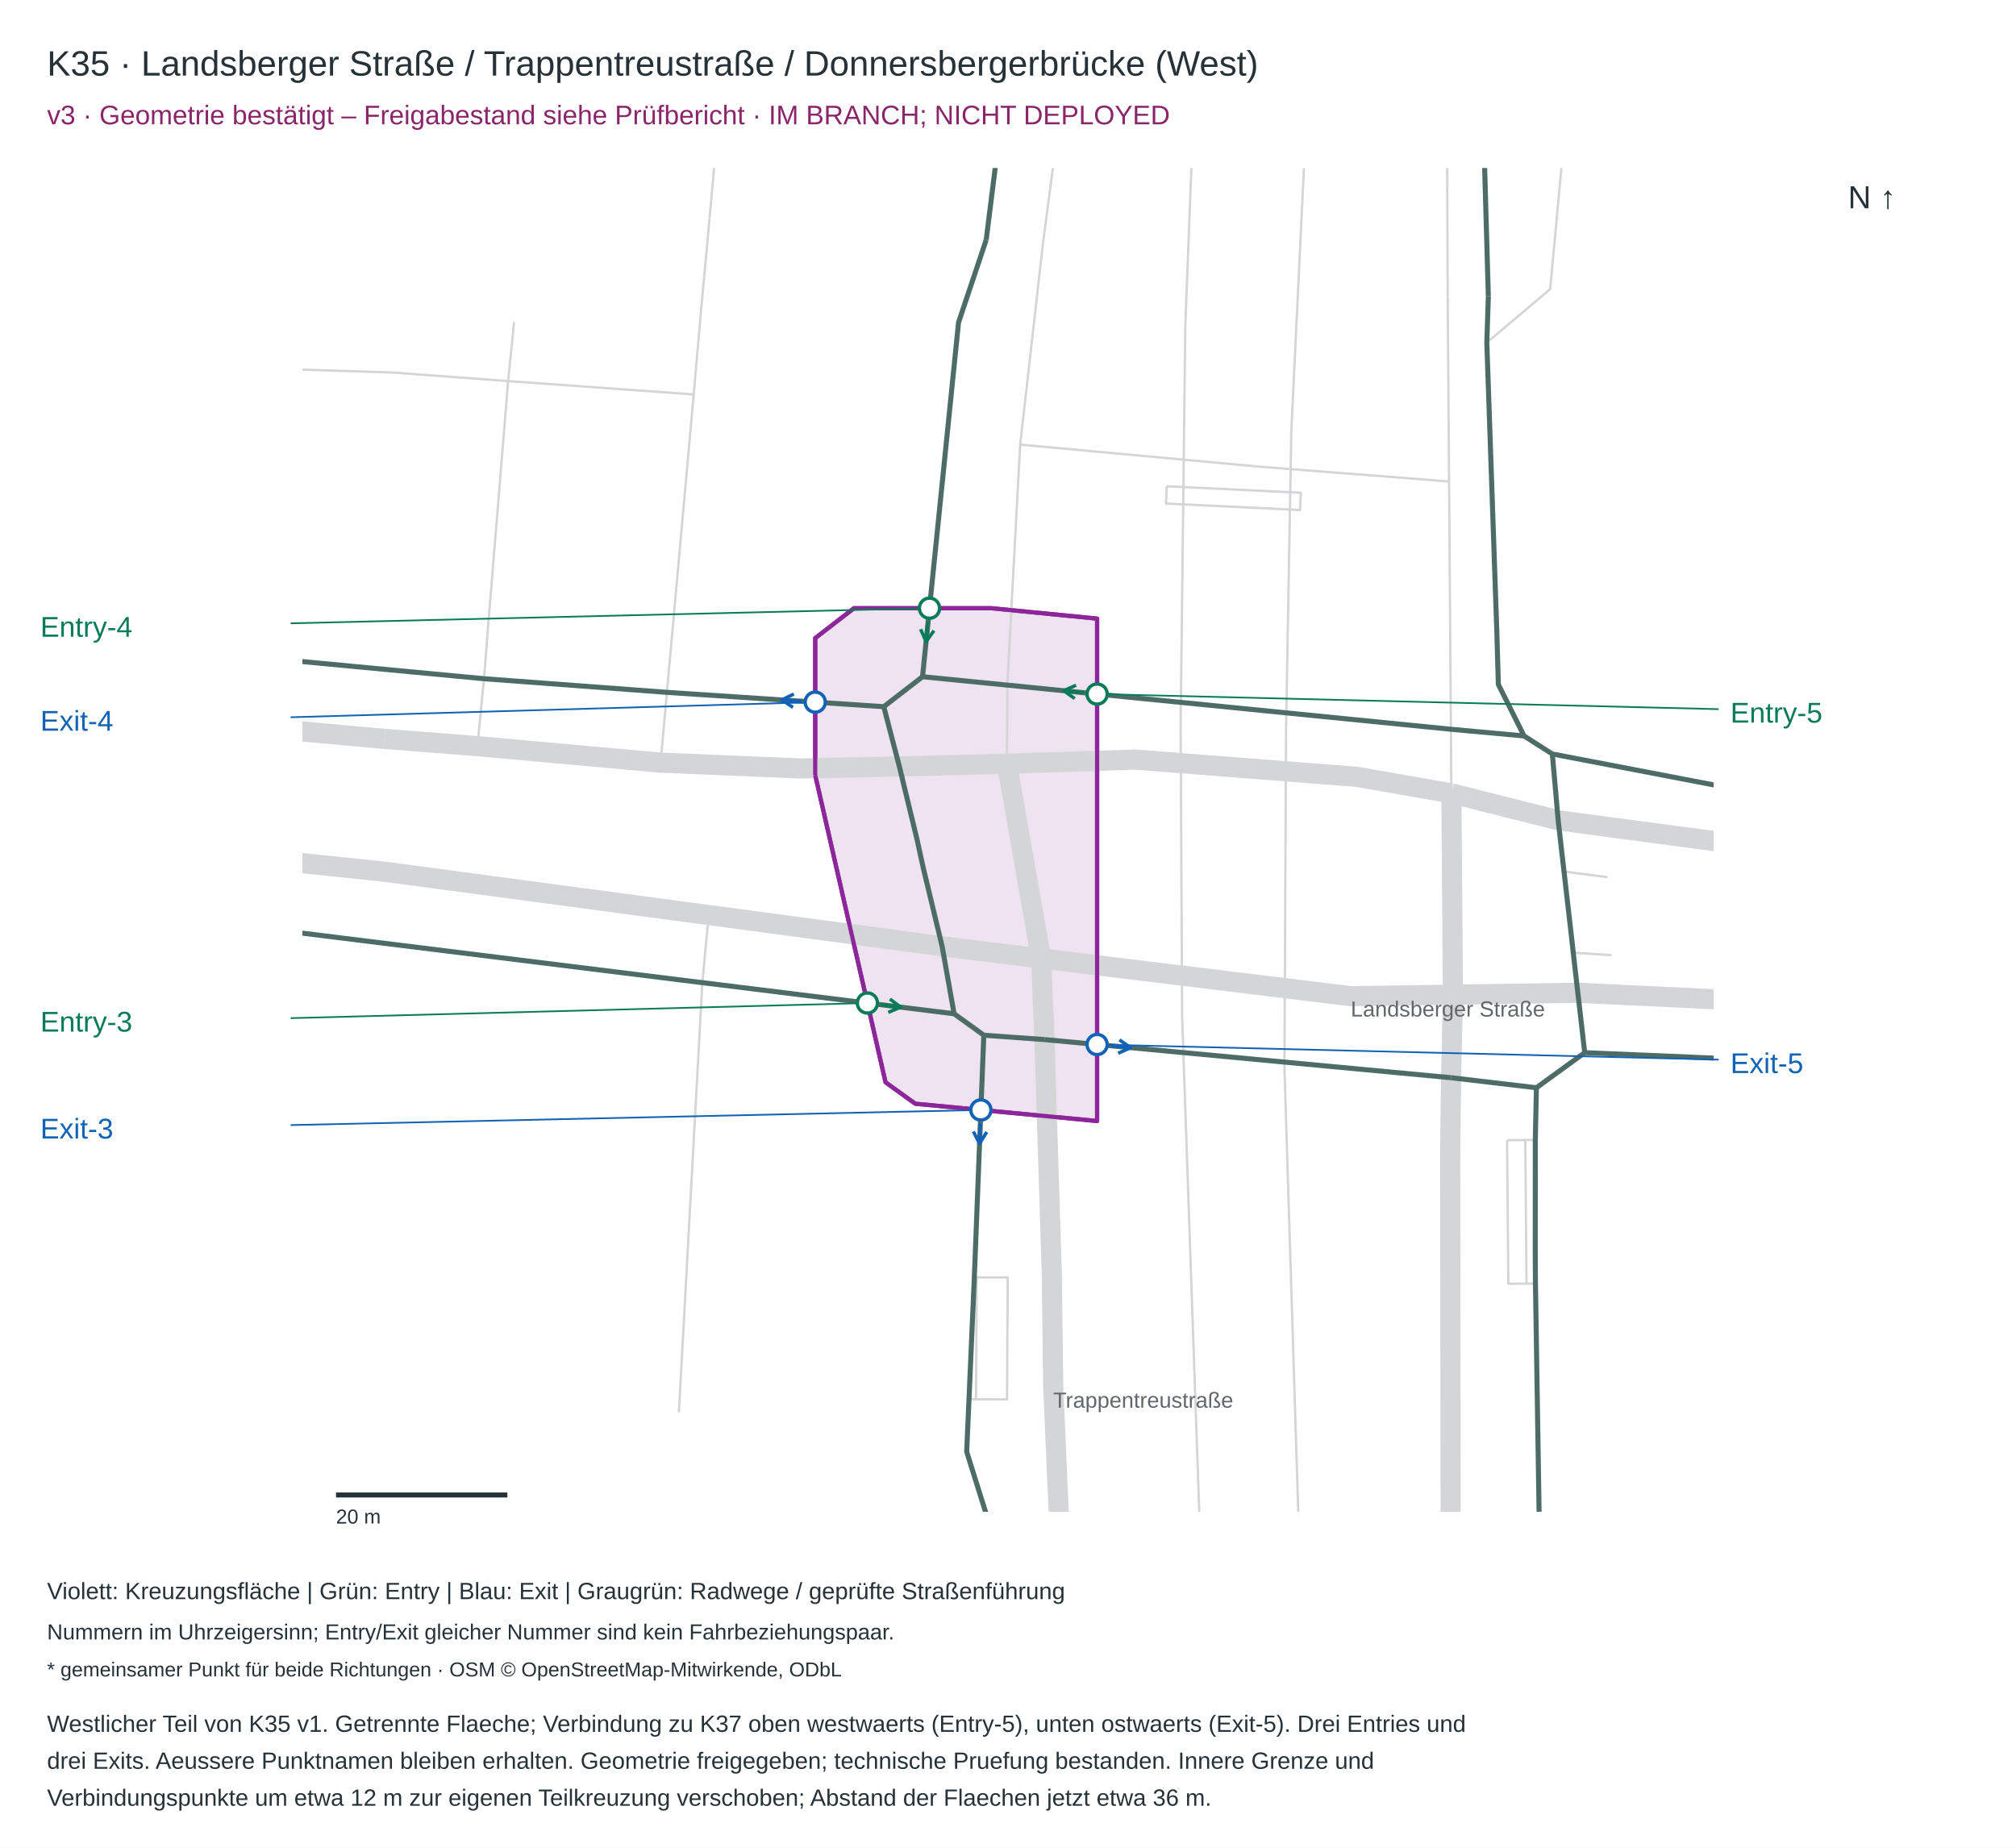
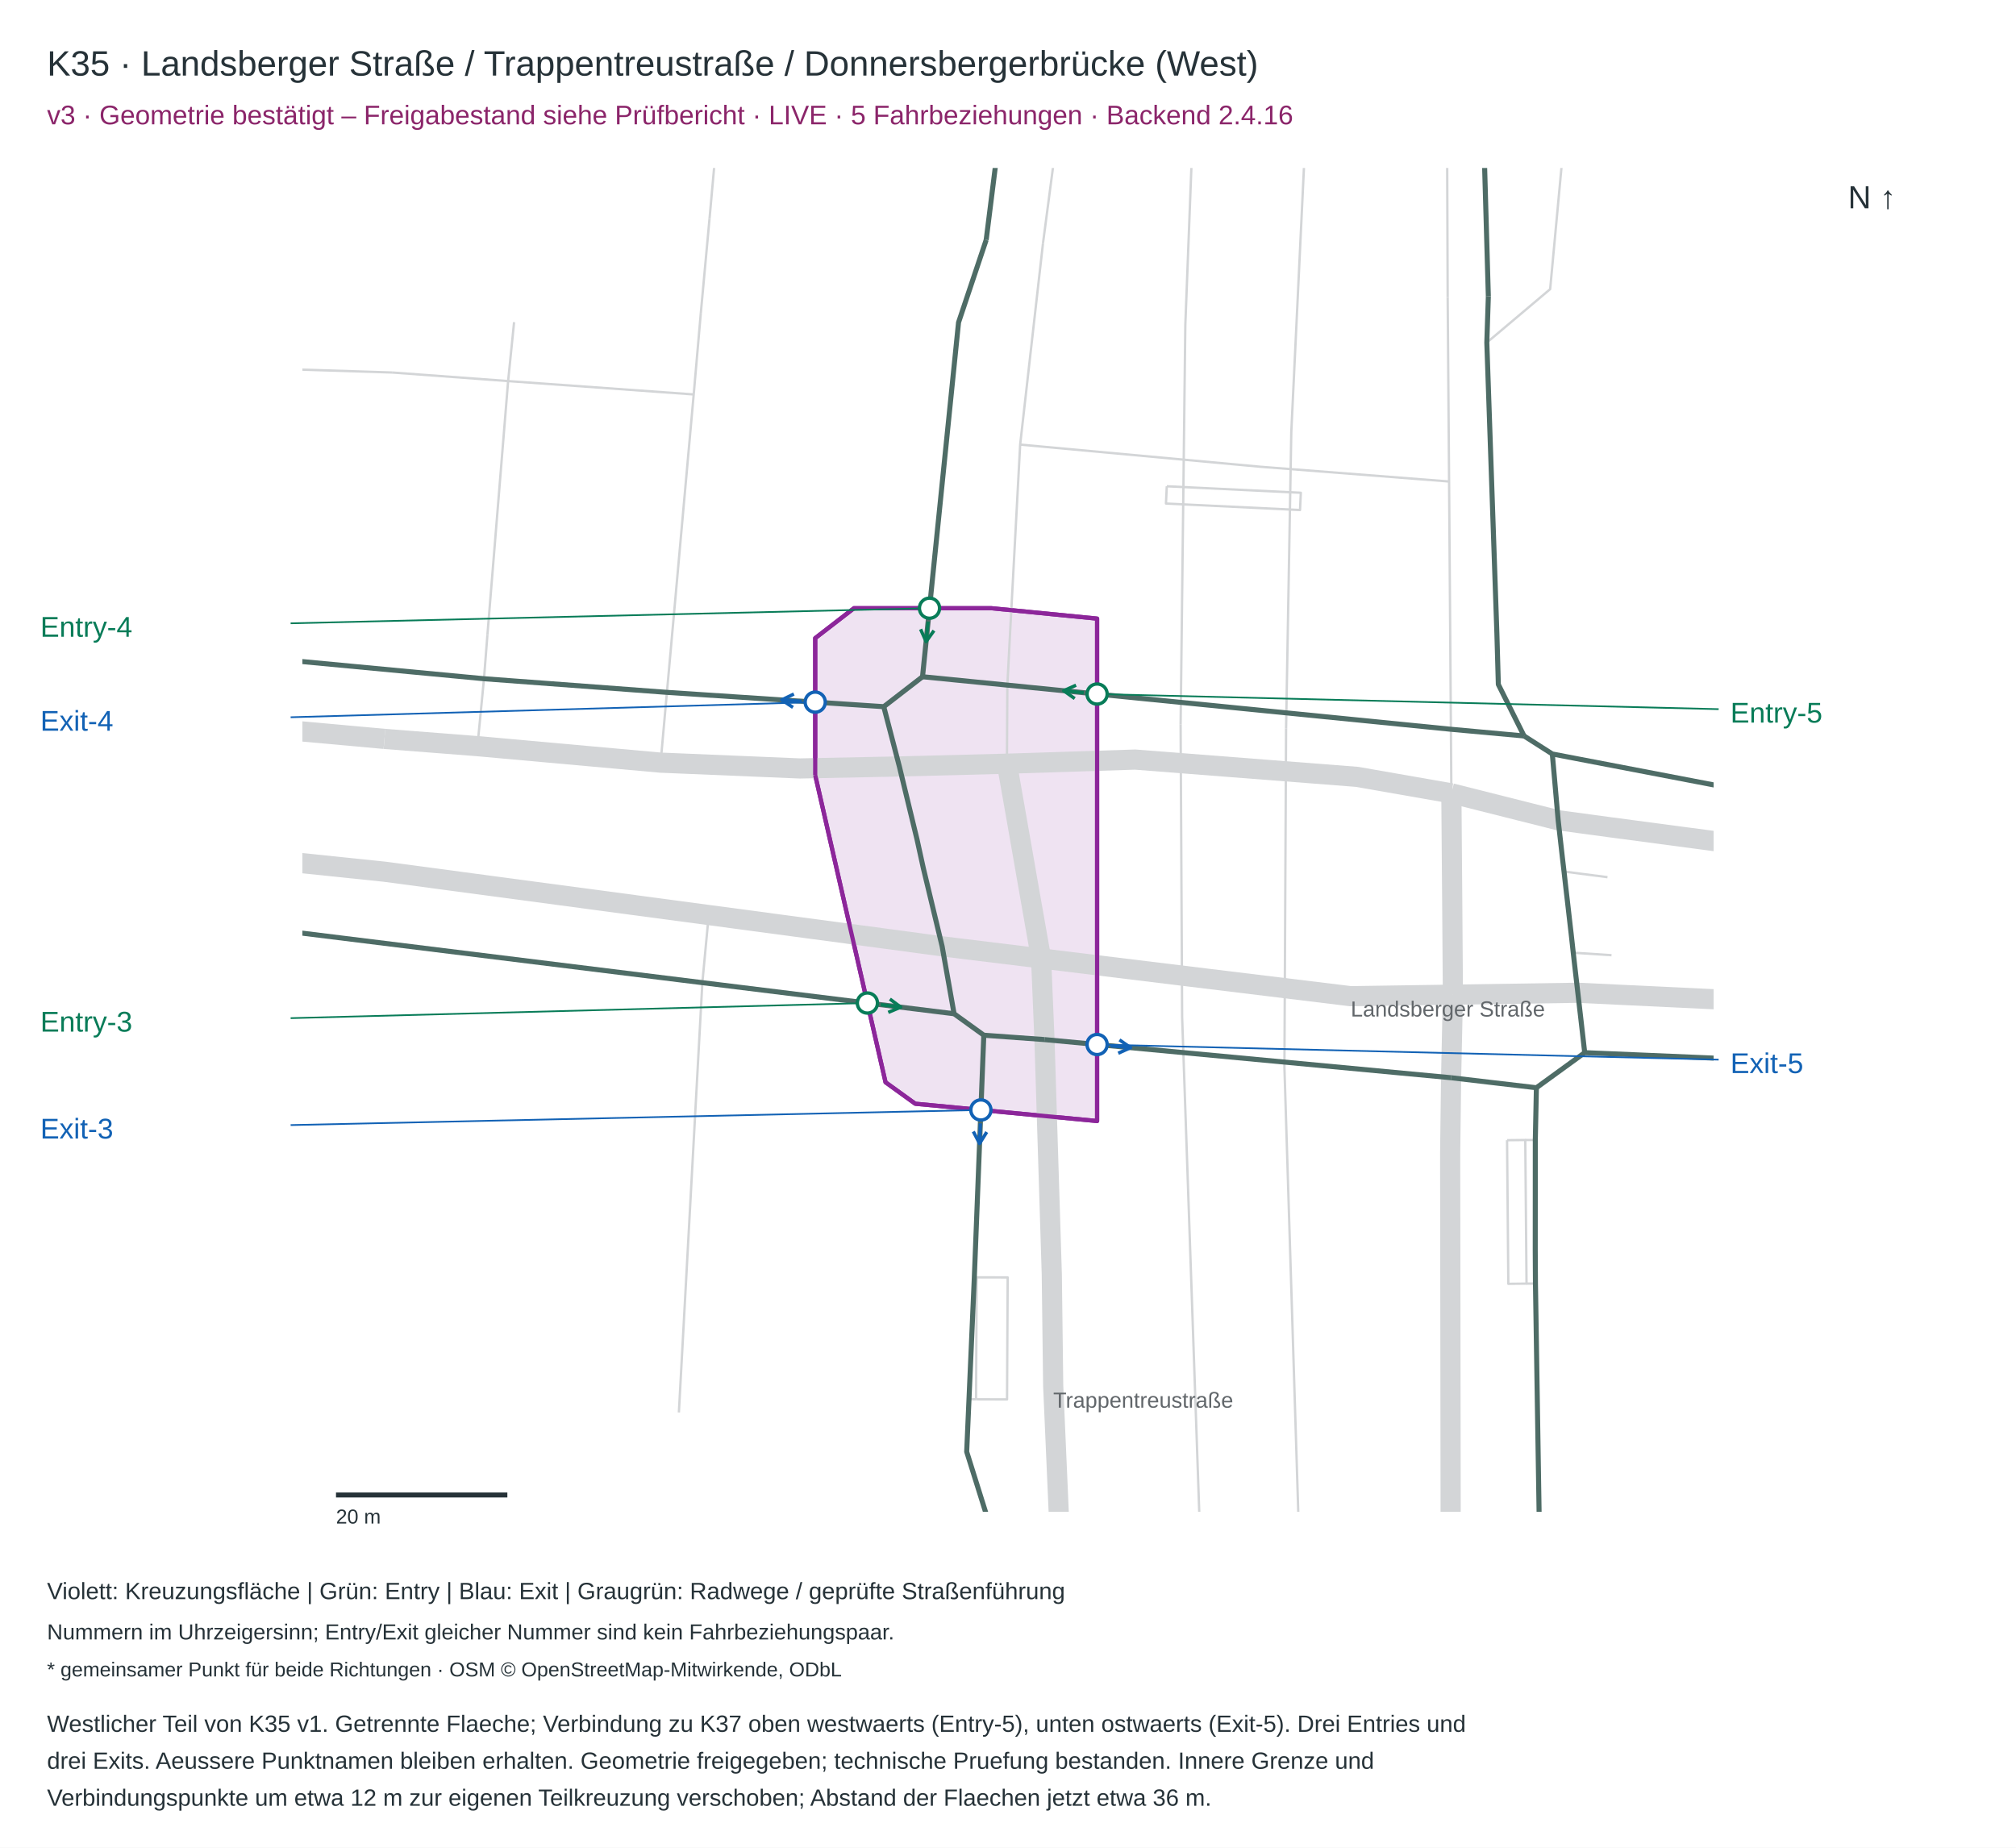
<svg xmlns="http://www.w3.org/2000/svg" width="1200" height="1100" viewBox="0 0 1200 1100">
  <rect width="1200" height="1100" fill="white" />
  <defs>
    <clipPath id="map">
      <rect x="180" y="100" width="840" height="800" />
    </clipPath>
  </defs>
  <text x="28" y="45" font-family="Arial,sans-serif" font-size="21" fill="#263238">K35 · Landsberger Straße / Trappentreustraße / Donnersbergerbrücke (West)</text>
-   <text x="28" y="74" font-family="Arial,sans-serif" font-size="16" fill="#8b256a">v3 · Geometrie bestätigt – Freigabestand siehe Prüfbericht · IM BRANCH; NICHT DEPLOYED</text>
+   <text x="28" y="74" font-family="Arial,sans-serif" font-size="16" fill="#8b256a">v3 · Geometrie bestätigt – Freigabestand siehe Prüfbericht · LIVE · 5 Fahrbeziehungen · Backend 2.4.16</text>
  <g clip-path="url(#map)">
    <polygon points="485.25,461.5 527.11,644.31 544.8,657.08 653.04,667.37 653.04,368.28 589.92,362.07 508.32,362.07 485.25,379.9 485.25,461.5" fill="#efe3f2" stroke="#8c269a" stroke-width="2.5" stroke-linejoin="round" />
    <polyline points="865.2,1086.76 863.53,936.93" fill="none" stroke="#d3d5d7" stroke-width="12" stroke-linejoin="round" />
    <polyline points="619.7,570.58 803.98,593.06 864.82,592.15" fill="none" stroke="#d3d5d7" stroke-width="12" stroke-linejoin="round" />
    <polyline points="599.36,454.65 608.3,505.57 611.21,522.32 619.7,570.58" fill="none" stroke="#d3d5d7" stroke-width="12" stroke-linejoin="round" />
    <polyline points="632.58,954.76 623.03,1194.34" fill="none" stroke="#d3d5d7" stroke-width="12" stroke-linejoin="round" />
    <polyline points="800.11,1722.56 780.03,1133.37" fill="none" stroke="#d3d5d7" stroke-width="1.4" stroke-linejoin="round" />
    <polyline points="607.24,264.68 750.03,277.85 862.55,286.65" fill="none" stroke="#d3d5d7" stroke-width="1.4" stroke-linejoin="round" />
    <polyline points="620.84,144.72 607.24,264.68 601.29,375.9 599.62,407.87 599.36,454.65" fill="none" stroke="#d3d5d7" stroke-width="1.4" stroke-linejoin="round" />
    <polyline points="861.71,176.91 861.11,12.61 856.26,-127.05" fill="none" stroke="#d3d5d7" stroke-width="1.4" stroke-linejoin="round" />
    <polyline points="632.58,954.76 651.83,1054.57 673.57,1224.15 712.86,1511.42 725.44,1647.45 753.17,1726.25" fill="none" stroke="#d3d5d7" stroke-width="1.4" stroke-linejoin="round" />
    <polyline points="863.91,472.3 807.73,462.48 675.62,452.2 599.36,454.65" fill="none" stroke="#d3d5d7" stroke-width="12" stroke-linejoin="round" />
    <polyline points="619.7,570.58 621.71,618.89 626.07,758.61 626.9,825.03 632.58,954.76" fill="none" stroke="#d3d5d7" stroke-width="12" stroke-linejoin="round" />
    <polyline points="228.84,439.89 -140.28,406.39 -508.38,365.97 -577.37,358.98 -640.63,352.62 -811.04,334.51 -833.74,332.07" fill="none" stroke="#d3d5d7" stroke-width="12" stroke-linejoin="round" />
    <polyline points="659.29,-146.75 620.84,144.72" fill="none" stroke="#d3d5d7" stroke-width="1.4" stroke-linejoin="round" />
    <polyline points="1102.78,113.67 1186.13,161.47 1203.36,172.48 1218.67,185.94 1230.94,202.97 1237.57,217.28 1240.11,234.93 1240.6,250.55 1238.82,260.08 1234.66,271.38 1229.09,280.24 1214.2,298.46 1201.81,316.01 1194.08,330.37 1188.55,348.25 1169.34,484.34 1164.3,519.82" fill="none" stroke="#d3d5d7" stroke-width="1.4" stroke-linejoin="round" />
    <polyline points="879.67,-40.59 901.83,-37.24 912.78,-28.78" fill="none" stroke="#d3d5d7" stroke-width="1.4" stroke-linejoin="round" />
    <polyline points="780.03,1133.37 764.54,635.53 765.52,433.81" fill="none" stroke="#d3d5d7" stroke-width="1.4" stroke-linejoin="round" />
    <polyline points="863.91,472.3 863.64,434.15 862.55,286.65 861.71,176.91" fill="none" stroke="#d3d5d7" stroke-width="1.4" stroke-linejoin="round" />
    <polyline points="847.2,1357.51 851.98,1283.71 865.2,1086.76" fill="none" stroke="#d3d5d7" stroke-width="1.4" stroke-linejoin="round" />
    <polyline points="1169.87,1139.84 1157.07,915.64" fill="none" stroke="#d3d5d7" stroke-width="1.4" stroke-linejoin="round" />
    <polyline points="1056.06,1398.95 1045.68,1241.69 1101.03,1169.42 1127.97,1153.64 1169.87,1139.84 1238.29,1132.92 1331.72,1127.12 1295.58,778.03" fill="none" stroke="#d3d5d7" stroke-width="1.4" stroke-linejoin="round" />
    <polyline points="-533.61,-77.15 -361.95,-61.82 -90.61,-37.58 103.21,-20.49" fill="none" stroke="#d3d5d7" stroke-width="1.4" stroke-linejoin="round" />
    <polyline points="399.13,388.28 412.92,234.82 417.16,186.28" fill="none" stroke="#d3d5d7" stroke-width="1.4" stroke-linejoin="round" />
    <polyline points="417.16,186.28 422.32,130.36" fill="none" stroke="#d3d5d7" stroke-width="1.4" stroke-linejoin="round" />
    <polyline points="422.32,130.36 431.56,27.94 564.31,-38.71 584.43,-208.07 573.37,-233.45 567.0,-248.09 536.24,-267.05 422.66,-327.69 349.92,-358.57 290.93,-374.53 219.29,-390.54 135.52,-404.28 68.28,-405.92 -14.96,-404.28 -97.66,-399.9 -188.59,-394.91 -302.13,-384.46 -425.6,-365.73 -503.34,-350.85 -520.42,-335.98 -535.39,-108.49 -533.61,-77.15 -530.24,-34.97 -504.66,274.5" fill="none" stroke="#d3d5d7" stroke-width="1.4" stroke-linejoin="round" />
    <polyline points="599.36,454.65 535.33,456.29 476.19,457.48 393.22,454.02 284.19,444.2 228.84,439.89" fill="none" stroke="#d3d5d7" stroke-width="12" stroke-linejoin="round" />
    <polyline points="765.52,433.81 768.63,257.08 786.7,-120.35" fill="none" stroke="#d3d5d7" stroke-width="1.4" stroke-linejoin="round" />
    <polyline points="702.75,431.2 703.65,605.49 722.03,1137.12" fill="none" stroke="#d3d5d7" stroke-width="1.4" stroke-linejoin="round" />
    <polyline points="2129.17,607.65 2108.18,605.78 2101.17,605.21 1768.39,574.89 1164.3,519.82" fill="none" stroke="#d3d5d7" stroke-width="12" stroke-linejoin="round" />
    <polyline points="1164.3,519.82 959.0,492.57 927.48,488.31 863.91,472.3" fill="none" stroke="#d3d5d7" stroke-width="12" stroke-linejoin="round" />
    <polyline points="-452.99,447.95 35.28,498.82 229.03,518.97 421.86,544.75 524.49,558.48 560.79,563.37 619.7,570.58" fill="none" stroke="#d3d5d7" stroke-width="12" stroke-linejoin="round" />
    <polyline points="864.82,592.15 864.48,544.69 864.36,529.42 863.91,472.3" fill="none" stroke="#d3d5d7" stroke-width="12" stroke-linejoin="round" />
    <polyline points="863.53,936.93 863.19,687.08 863.34,674.42 863.76,641.6 864.82,592.15" fill="none" stroke="#d3d5d7" stroke-width="12" stroke-linejoin="round" />
    <polyline points="729.91,-245.99 713.35,-8.79 705.55,193.43 702.75,431.2" fill="none" stroke="#d3d5d7" stroke-width="1.4" stroke-linejoin="round" />
    <polyline points="1240.6,250.55 1293.95,254.58" fill="none" stroke="#d3d5d7" stroke-width="1.4" stroke-linejoin="round" />
    <polyline points="954.49,3.53 939.49,-8.11 912.78,-28.78" fill="none" stroke="#d3d5d7" stroke-width="1.4" stroke-linejoin="round" />
    <polyline points="1186.13,161.47 1196.58,95.04 1196.81,80.62 1193.63,71.09 1184.99,60.41 1173.47,53.83 1157.79,49.0 1144.83,47.75 1133.16,48.72 1118.61,54.62 1110.54,62.23 1106.07,72.62 1102.78,113.67" fill="none" stroke="#d3d5d7" stroke-width="1.4" stroke-linejoin="round" />
    <polyline points="1000.41,39.01 954.49,3.53" fill="none" stroke="#d3d5d7" stroke-width="1.4" stroke-linejoin="round" />
    <polyline points="930.97,518.86 956.84,522.21" fill="none" stroke="#d3d5d7" stroke-width="1.4" stroke-linejoin="round" />
    <polyline points="936.46,567.17 959.23,568.65" fill="none" stroke="#d3d5d7" stroke-width="1.4" stroke-linejoin="round" />
    <polyline points="1201.81,316.01 1315.54,327.93 1327.25,328.21 1334.86,326.4 1341.72,321.06 1347.06,316.01 1352.63,310.16 1359.49,306.58 1366.88,305.56 1377.79,305.56 1385.4,303.8 1391.28,300.51 1394.57,294.89 1396.31,289.04 1403.59,193.72 1416.85,20.9 2193.08,92.21 2255.33,107.99" fill="none" stroke="#d3d5d7" stroke-width="1.4" stroke-linejoin="round" />
    <polyline points="576.78,832.98 580.98,833.04" fill="none" stroke="#d3d5d7" stroke-width="1.4" stroke-linejoin="round" />
    <polyline points="581.36,760.43 579.96,760.37" fill="none" stroke="#d3d5d7" stroke-width="1.4" stroke-linejoin="round" />
    <polyline points="907.9,678.67 913.88,678.67" fill="none" stroke="#d3d5d7" stroke-width="1.4" stroke-linejoin="round" />
    <polyline points="908.65,764.17 913.96,764.17" fill="none" stroke="#d3d5d7" stroke-width="1.4" stroke-linejoin="round" />
    <polyline points="897.06,678.79 907.9,678.67 908.65,764.17 897.82,764.29 897.06,678.79" fill="none" stroke="#d3d5d7" stroke-width="1.4" stroke-linejoin="round" />
    <polyline points="580.98,833.04 599.43,833.1 599.81,760.48 581.36,760.43 580.98,833.04" fill="none" stroke="#d3d5d7" stroke-width="1.4" stroke-linejoin="round" />
    <polyline points="694.52,289.49 774.31,293.35 773.82,303.63 694.03,299.77 694.52,289.49" fill="none" stroke="#d3d5d7" stroke-width="1.4" stroke-linejoin="round" />
    <polyline points="1077.13,98.34 1091.0,106.91 1102.78,113.67" fill="none" stroke="#d3d5d7" stroke-width="1.4" stroke-linejoin="round" />
    <polyline points="1000.41,39.01 1034.47,65.35" fill="none" stroke="#d3d5d7" stroke-width="1.4" stroke-linejoin="round" />
    <polyline points="1034.47,65.35 1077.13,98.34" fill="none" stroke="#d3d5d7" stroke-width="1.4" stroke-linejoin="round" />
    <polyline points="1111.15,-89.64 1336.8,-65.17 1326.38,12.55 1293.95,254.58" fill="none" stroke="#d3d5d7" stroke-width="1.4" stroke-linejoin="round" />
    <polyline points="885.01,203.94 922.71,172.14 939.49,-8.11" fill="none" stroke="#d3d5d7" stroke-width="1.4" stroke-linejoin="round" />
    <polyline points="1295.58,778.03 1233.29,785.75 1211.24,812.77 1238.29,1132.92" fill="none" stroke="#d3d5d7" stroke-width="1.4" stroke-linejoin="round" />
    <polyline points="284.19,444.2 288.09,404.06 290.13,377.95" fill="none" stroke="#d3d5d7" stroke-width="1.4" stroke-linejoin="round" />
    <polyline points="306.01,191.79 302.45,226.87 290.13,377.95" fill="none" stroke="#d3d5d7" stroke-width="1.4" stroke-linejoin="round" />
    <polyline points="412.92,234.82 302.45,226.87 233.34,221.76" fill="none" stroke="#d3d5d7" stroke-width="1.4" stroke-linejoin="round" />
    <polyline points="393.22,454.02 396.97,412.18 399.13,388.28" fill="none" stroke="#d3d5d7" stroke-width="1.4" stroke-linejoin="round" />
    <polyline points="404.09,840.87 418.07,585.0 421.86,544.75" fill="none" stroke="#d3d5d7" stroke-width="1.4" stroke-linejoin="round" />
    <polyline points="-19.43,1178.73 -21.47,1064.67 -31.13,984.4 -40.79,971.91 -44.85,931.31 -31.36,927.96" fill="none" stroke="#d3d5d7" stroke-width="1.4" stroke-linejoin="round" />
    <polyline points="884.97,1298.24 865.2,1086.76" fill="none" stroke="#d3d5d7" stroke-width="12" stroke-linejoin="round" />
    <polyline points="864.82,592.15 939.19,591.02 1539.86,619.57" fill="none" stroke="#d3d5d7" stroke-width="12" stroke-linejoin="round" />
    <polyline points="-361.95,-61.82 -386.65,231.81 -127.4,254.24 122.0,277.06 127.95,218.41 233.34,221.76" fill="none" stroke="#d3d5d7" stroke-width="1.4" stroke-linejoin="round" />
    <polyline points="35.28,498.82 27.36,658.8 33.84,681.68 38.58,695.48 81.69,699.23" fill="none" stroke="#d3d5d7" stroke-width="1.4" stroke-linejoin="round" />
    <polyline points="38.58,695.48 28.23,774.79 34.26,790.29 48.5,794.6 78.66,796.48" fill="none" stroke="#d3d5d7" stroke-width="1.4" stroke-linejoin="round" />
    <polyline points="198.07,913.26 217.85,946.93 233.12,1215.01" fill="none" stroke="#d3d5d7" stroke-width="1.4" stroke-linejoin="round" />
    <polyline points="251.91,1214.04 243.61,1033.62 261.95,1002.39" fill="none" stroke="#d3d5d7" stroke-width="1.4" stroke-linejoin="round" />
    <polyline points="389.7,939.04 424.86,1063.31 433.23,1204.68" fill="none" stroke="#d3d5d7" stroke-width="1.4" stroke-linejoin="round" />
    <polyline points="81.2,1007.16 93.85,1222.16" fill="none" stroke="#d3d5d7" stroke-width="1.4" stroke-linejoin="round" />
    <polyline points="943.28,626.67 941.04,607.08 939.19,591.02 937.07,572.62 936.46,567.17 935.25,556.21 934.64,550.99 932.98,536.46 931.91,527.26 930.97,518.86 929.94,510.06 927.48,488.31 925.36,464.13 924.0,448.86" fill="none" stroke="#4e6c66" stroke-width="3" stroke-linejoin="round" />
    <polyline points="587.01,142.85 570.56,191.96 549.12,402.87" fill="none" stroke="#4e6c66" stroke-width="3" stroke-linejoin="round" />
    <polyline points="621.71,618.89 863.76,641.6" fill="none" stroke="#4e6c66" stroke-width="3" stroke-linejoin="round" />
    <polyline points="885.92,176.51 879.67,-40.59 881.68,-278.3" fill="none" stroke="#4e6c66" stroke-width="3" stroke-linejoin="round" />
    <polyline points="907.18,438.13 891.87,407.47 891.0,376.98 885.01,203.94 885.92,176.51" fill="none" stroke="#4e6c66" stroke-width="3" stroke-linejoin="round" />
    <polyline points="-1616.37,387.88 -1554.55,389.41 -1296.39,409.23 -1114.77,428.87 -965.92,441.99 -844.53,455.67 -453.63,488.31 -4.42,532.71 418.07,585.0 567.91,603.51 585.6,616.28 621.71,618.89" fill="none" stroke="#4e6c66" stroke-width="3" stroke-linejoin="round" />
    <polyline points="639.33,-178.09 618.19,-105.93 587.01,142.85" fill="none" stroke="#4e6c66" stroke-width="3" stroke-linejoin="round" />
    <polyline points="526.05,420.7 535.33,456.29 545.86,499.78 549.61,516.87 560.79,563.37 567.91,603.51" fill="none" stroke="#4e6c66" stroke-width="3" stroke-linejoin="round" />
    <polyline points="549.12,402.87 526.05,420.7 396.97,412.18 288.09,404.06 -99.21,367.5 -137.14,364.09 -506.94,330.65 -576.8,323.27 -830.55,295.79 -1275.63,249.58 -1715.48,209.05 -1965.03,183.16 -2179.62,159.6 -2406.29,134.84 -2652.43,111.79 -2774.3,98.73 -3008.47,63.54 -3091.86,52.12 -3176.42,41.79" fill="none" stroke="#4e6c66" stroke-width="3" stroke-linejoin="round" />
    <polyline points="585.6,616.28 579.96,760.37 576.78,832.98 575.41,864.26 588.41,905.77 590.26,1196.62 579.81,1339.51 611.44,1550.31 638.3,1648.36" fill="none" stroke="#4e6c66" stroke-width="3" stroke-linejoin="round" />
    <polyline points="911.34,1588.41 921.65,1542.19 926.04,1522.38 913.96,764.17 913.84,744.25 913.88,678.67 914.52,647.56" fill="none" stroke="#4e6c66" stroke-width="3" stroke-linejoin="round" />
    <polyline points="907.18,438.13 863.64,434.15 599.62,407.87 549.12,402.87" fill="none" stroke="#4e6c66" stroke-width="3" stroke-linejoin="round" />
    <polyline points="2182.21,581.48 2132.85,577.28 2111.93,575.35 2104.89,574.66 1771.8,543.33 1650.3,531.86 1169.34,484.34 1025.87,468.39 924.0,448.86 907.18,438.13" fill="none" stroke="#4e6c66" stroke-width="3" stroke-linejoin="round" />
    <polyline points="863.76,641.6 914.52,647.56 943.28,626.67 1537.55,651.76 1810.21,671.69 2084.43,689.63 2091.32,690.08" fill="none" stroke="#4e6c66" stroke-width="3" stroke-linejoin="round" />
    <polyline points="485.25,461.5 527.11,644.31 544.8,657.08 653.04,667.37 653.04,368.28 589.92,362.07 508.32,362.07 485.25,379.9 485.25,461.5" fill="none" stroke="#8c269a" stroke-width="2.5" stroke-linejoin="round" />
  </g>
  <text x="804" y="605.15" font-family="Arial,sans-serif" font-size="13" fill="#62676b">Landsberger Straße</text>
  <text x="626.9" y="838.03" font-family="Arial,sans-serif" font-size="13" fill="#62676b">Trappentreustraße</text>
  <polyline points="653.04,413.18 1023,422.18" fill="none" stroke="#087c58" stroke-width="1" stroke-linejoin="round" />
  <circle cx="653.04" cy="413.18" r="6" fill="#ffffff" stroke="#087c58" stroke-width="2" />
  <text x="1030" y="430.18" font-family="Arial,sans-serif" font-size="17" fill="#087c58">Entry-5</text>
  <polyline points="645.079,412.387 633.138,411.199" fill="none" stroke="#087c58" stroke-width="2" stroke-linejoin="round" />
  <polyline points="640.5,407.912 633.138,411.199 639.708,415.872" fill="none" stroke="#087c58" stroke-width="2" stroke-linejoin="round" />
  <polyline points="653.04,621.83 1023,630.83" fill="none" stroke="#1262b5" stroke-width="1" stroke-linejoin="round" />
  <circle cx="653.04" cy="621.83" r="6" fill="#ffffff" stroke="#1262b5" stroke-width="2" />
  <text x="1030" y="638.83" font-family="Arial,sans-serif" font-size="17" fill="#1262b5">Exit-5</text>
  <polyline points="661.005,622.577 672.953,623.698" fill="none" stroke="#1262b5" stroke-width="2" stroke-linejoin="round" />
  <polyline points="665.61,627.027 672.953,623.698 666.357,619.062" fill="none" stroke="#1262b5" stroke-width="2" stroke-linejoin="round" />
  <polyline points="553.27,362.07 173,371.07" fill="none" stroke="#087c58" stroke-width="1" stroke-linejoin="round" />
  <circle cx="553.27" cy="362.07" r="6" fill="#ffffff" stroke="#087c58" stroke-width="2" />
  <text x="24" y="379.07" font-family="Arial,sans-serif" font-size="17" fill="#087c58">Entry-4</text>
  <polyline points="552.461,370.029 551.247,381.967" fill="none" stroke="#087c58" stroke-width="2" stroke-linejoin="round" />
  <polyline points="547.976,374.599 551.247,381.967 555.935,375.408" fill="none" stroke="#087c58" stroke-width="2" stroke-linejoin="round" />
  <polyline points="485.25,418.0 173,427.0" fill="none" stroke="#1262b5" stroke-width="1" stroke-linejoin="round" />
  <circle cx="485.25" cy="418.0" r="6" fill="#ffffff" stroke="#1262b5" stroke-width="2" />
  <text x="24" y="435.0" font-family="Arial,sans-serif" font-size="17" fill="#1262b5">Exit-4</text>
  <polyline points="477.267,417.473 465.293,416.683" fill="none" stroke="#1262b5" stroke-width="2" stroke-linejoin="round" />
  <polyline points="472.542,413.153 465.293,416.683 472.015,421.135" fill="none" stroke="#1262b5" stroke-width="2" stroke-linejoin="round" />
  <polyline points="516.31,597.13 173,606.13" fill="none" stroke="#087c58" stroke-width="1" stroke-linejoin="round" />
  <circle cx="516.31" cy="597.13" r="6" fill="#ffffff" stroke="#087c58" stroke-width="2" />
  <text x="24" y="614.13" font-family="Arial,sans-serif" font-size="17" fill="#087c58">Entry-3</text>
  <polyline points="524.25,598.111 536.159,599.582" fill="none" stroke="#087c58" stroke-width="2" stroke-linejoin="round" />
  <polyline points="528.722,602.693 536.159,599.582 529.702,594.754" fill="none" stroke="#087c58" stroke-width="2" stroke-linejoin="round" />
  <polyline points="583.86,660.79 173,669.79" fill="none" stroke="#1262b5" stroke-width="1" stroke-linejoin="round" />
  <circle cx="583.86" cy="660.79" r="6" fill="#ffffff" stroke="#1262b5" stroke-width="2" />
  <text x="24" y="677.79" font-family="Arial,sans-serif" font-size="17" fill="#1262b5">Exit-3</text>
  <polyline points="583.547,668.784 583.077,680.775" fill="none" stroke="#1262b5" stroke-width="2" stroke-linejoin="round" />
  <polyline points="579.354,673.623 583.077,680.775 587.348,673.937" fill="none" stroke="#1262b5" stroke-width="2" stroke-linejoin="round" />
  <text x="1100" y="124" font-family="Arial,sans-serif" font-size="19" fill="#263238">N ↑</text>
  <polyline points="200,890 302.0,890" fill="none" stroke="#263238" stroke-width="3" stroke-linejoin="round" />
  <text x="200" y="907" font-family="Arial,sans-serif" font-size="12" fill="#263238">20 m</text>
  <text x="28" y="952" font-family="Arial,sans-serif" font-size="14" fill="#263238">Violett: Kreuzungsfläche  |  Grün: Entry  |  Blau: Exit  |  Graugrün: Radwege / geprüfte Straßenführung</text>
  <text x="28" y="976" font-family="Arial,sans-serif" font-size="13" fill="#263238">Nummern im Uhrzeigersinn; Entry/Exit gleicher Nummer sind kein Fahrbeziehungspaar.</text>
  <text x="28" y="998" font-family="Arial,sans-serif" font-size="12" fill="#263238">* gemeinsamer Punkt für beide Richtungen · OSM © OpenStreetMap-Mitwirkende, ODbL</text>
  <text x="28" y="1031" font-family="Arial,sans-serif" font-size="14" fill="#263238">Westlicher Teil von K35 v1. Getrennte Flaeche; Verbindung zu K37 oben westwaerts (Entry-5), unten ostwaerts (Exit-5). Drei Entries und</text>
  <text x="28" y="1053" font-family="Arial,sans-serif" font-size="14" fill="#263238">drei Exits. Aeussere Punktnamen bleiben erhalten. Geometrie freigegeben; technische Pruefung bestanden. Innere Grenze und</text>
  <text x="28" y="1075" font-family="Arial,sans-serif" font-size="14" fill="#263238">Verbindungspunkte um etwa 12 m zur eigenen Teilkreuzung verschoben; Abstand der Flaechen jetzt etwa 36 m.</text>
</svg>
